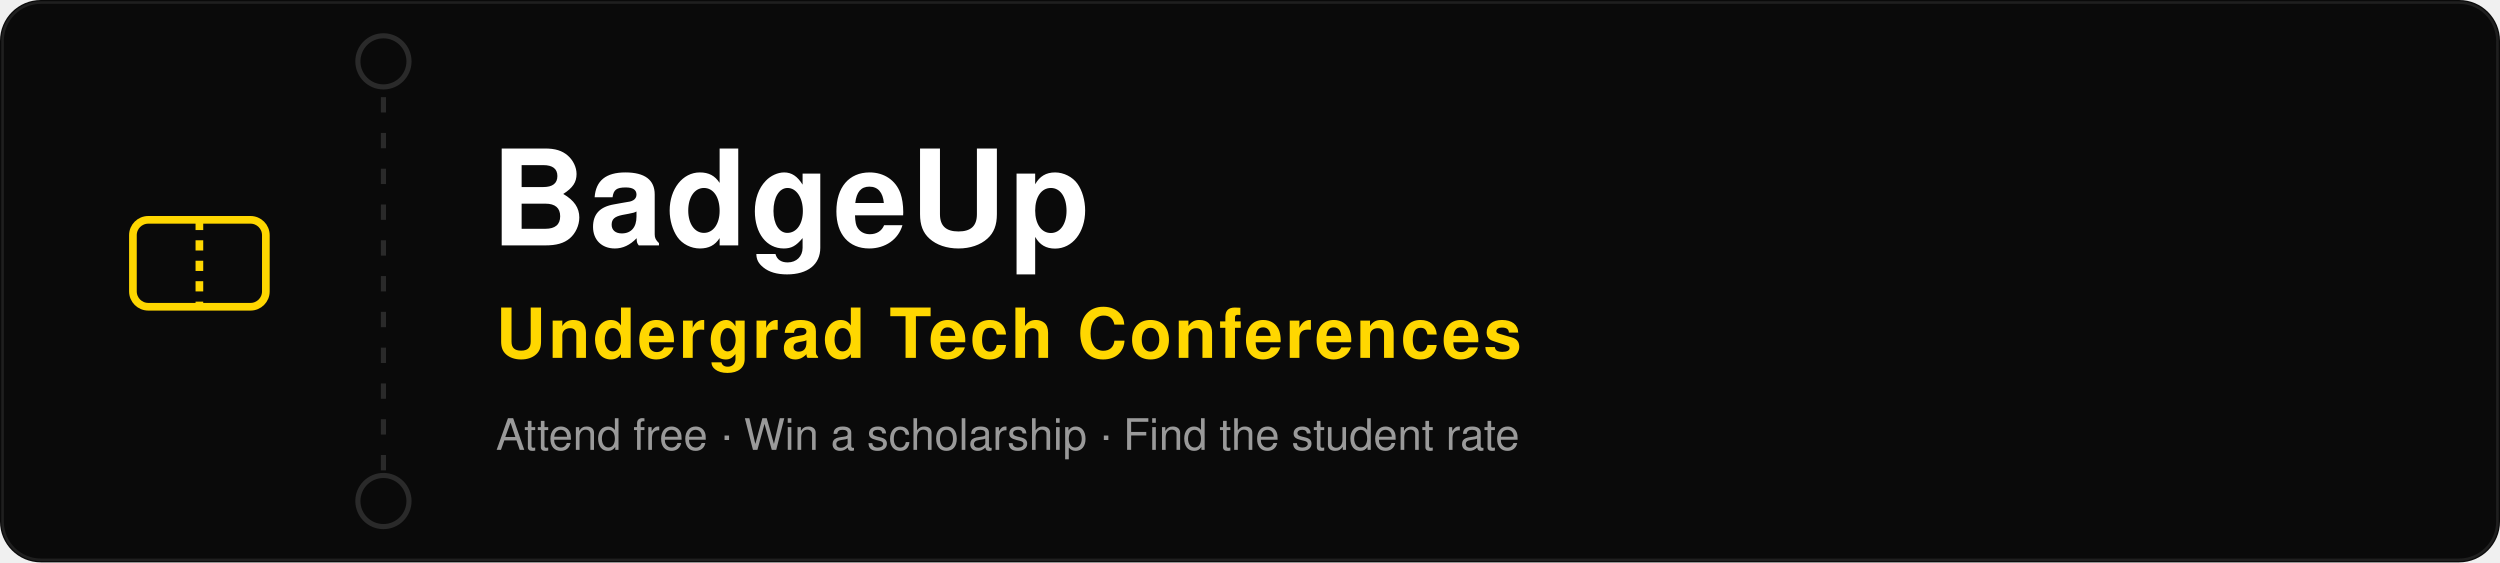
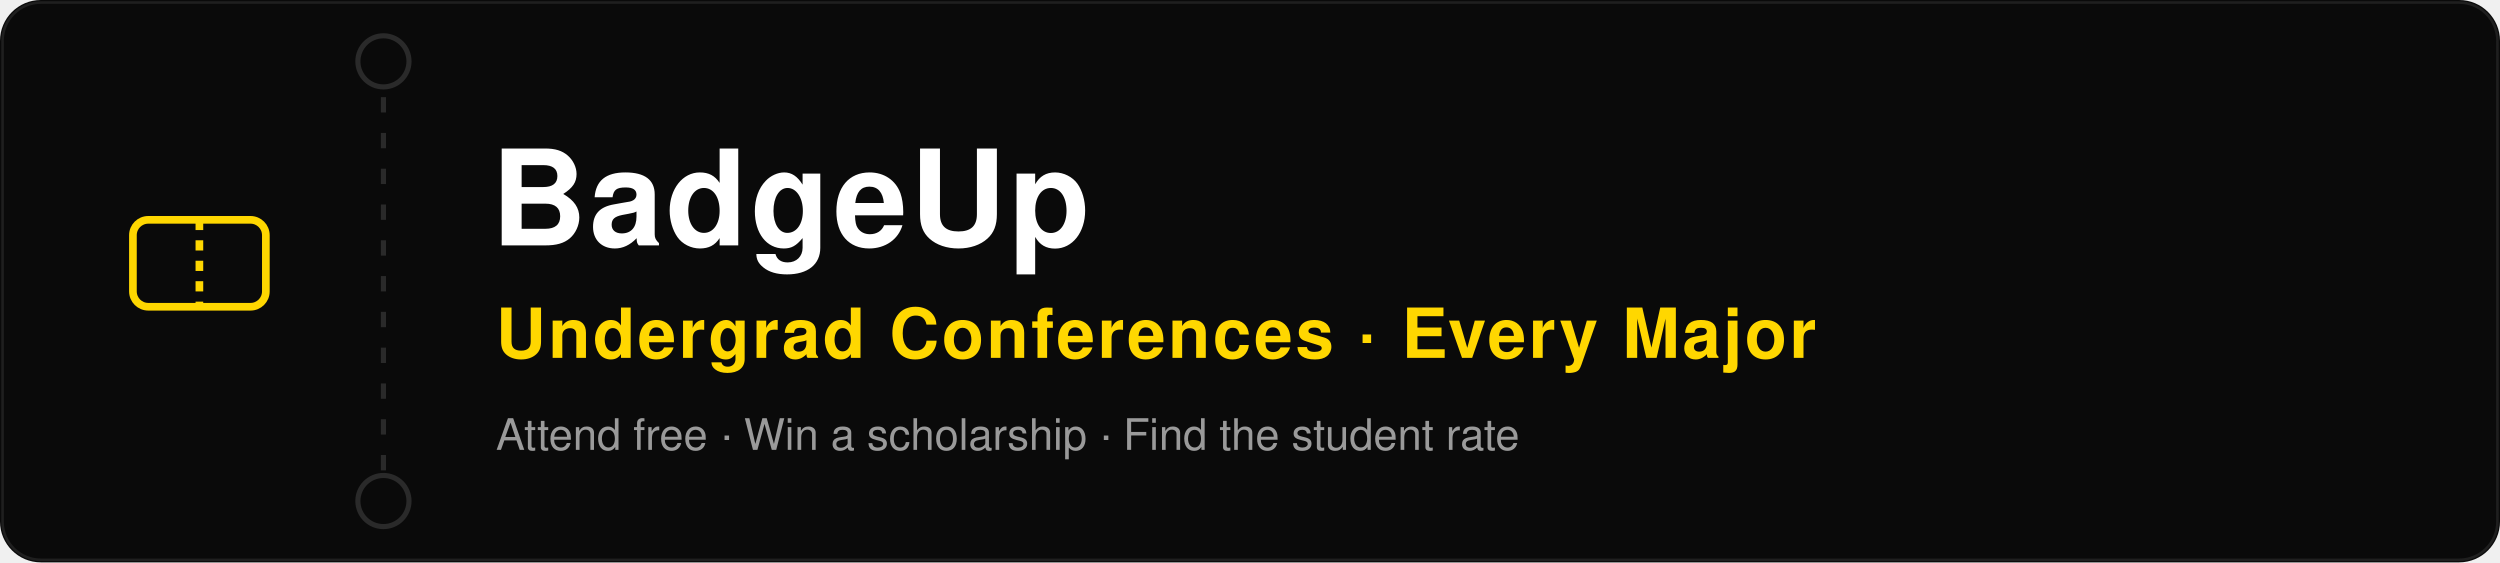
<svg xmlns="http://www.w3.org/2000/svg" width="978" height="220" viewBox="0 0 978 220" fill="none" role="img" aria-label="BadgeUp - Undergrad Tech Conferences">
  <rect width="978" height="220" rx="16" fill="#0A0A0A" />
  <rect x="1" y="1" width="976" height="218" rx="15" fill="none" stroke="#1F1F1F" />
  <line x1="150" y1="24" x2="150" y2="196" stroke="#2A2A2A" stroke-width="2" stroke-dasharray="6 8" />
  <circle cx="150" cy="24" r="10" fill="#0A0A0A" stroke="#2A2A2A" stroke-width="2" />
  <circle cx="150" cy="196" r="10" fill="#0A0A0A" stroke="#2A2A2A" stroke-width="2" />
  <rect x="52" y="86" width="52" height="34" rx="6" fill="none" stroke="#FFD700" stroke-width="3" />
  <line x1="78" y1="86" x2="78" y2="120" stroke="#FFD700" stroke-width="3" stroke-dasharray="4 4" />
  <text x="192" y="96" font-family="'Segoe UI', Helvetica, Arial, sans-serif" font-size="52" font-weight="800" letter-spacing="1" fill="#FFFFFF">BadgeUp</text>
-   <text x="194" y="140" font-family="'Segoe UI', Helvetica, Arial, sans-serif" font-size="27" font-weight="700" letter-spacing="1" fill="#FFD700">Undergrad Tech Conferences</text>
+   <text x="194" y="140" font-family="'Segoe UI', Helvetica, Arial, sans-serif" font-size="27" font-weight="700" letter-spacing="1" fill="#FFD700">Undergrad Conferences  ·  Every Major</text>
  <text x="194" y="176" font-family="'Segoe UI', Helvetica, Arial, sans-serif" font-size="17" font-weight="500" fill="#9A9A9A">Attend free  ·  Win a scholarship  ·  Find the student rate</text>
</svg>
